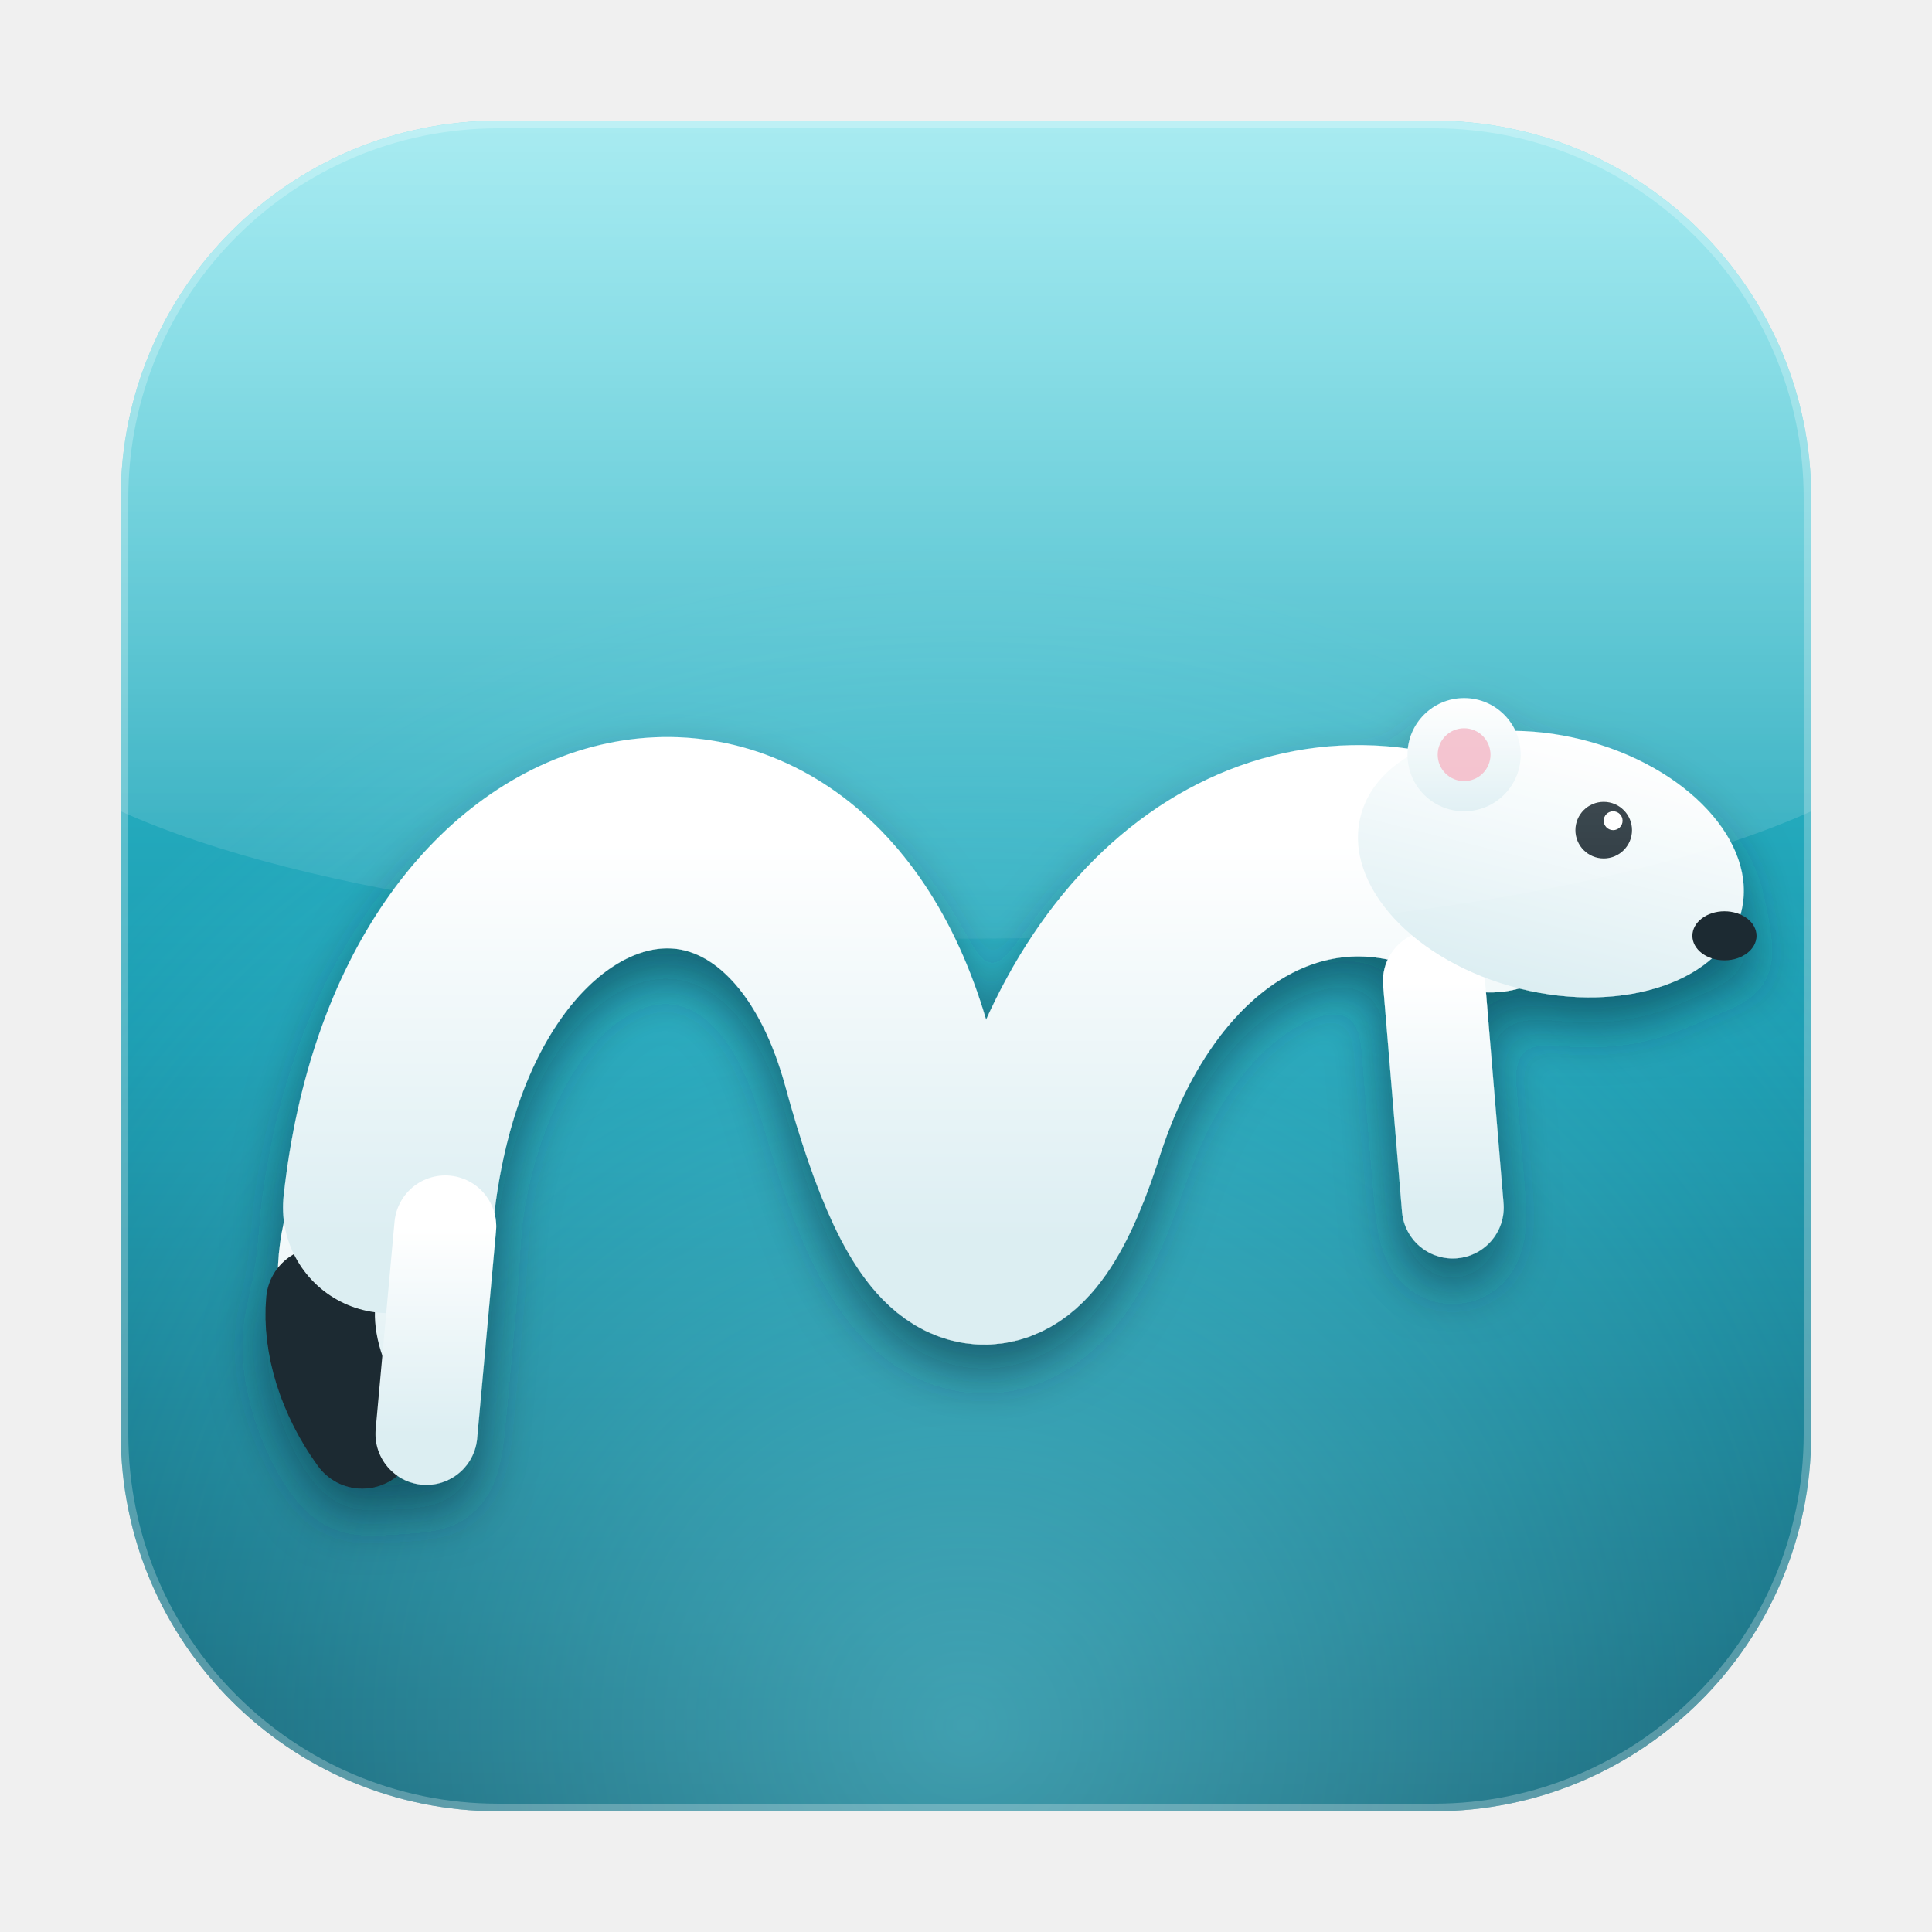
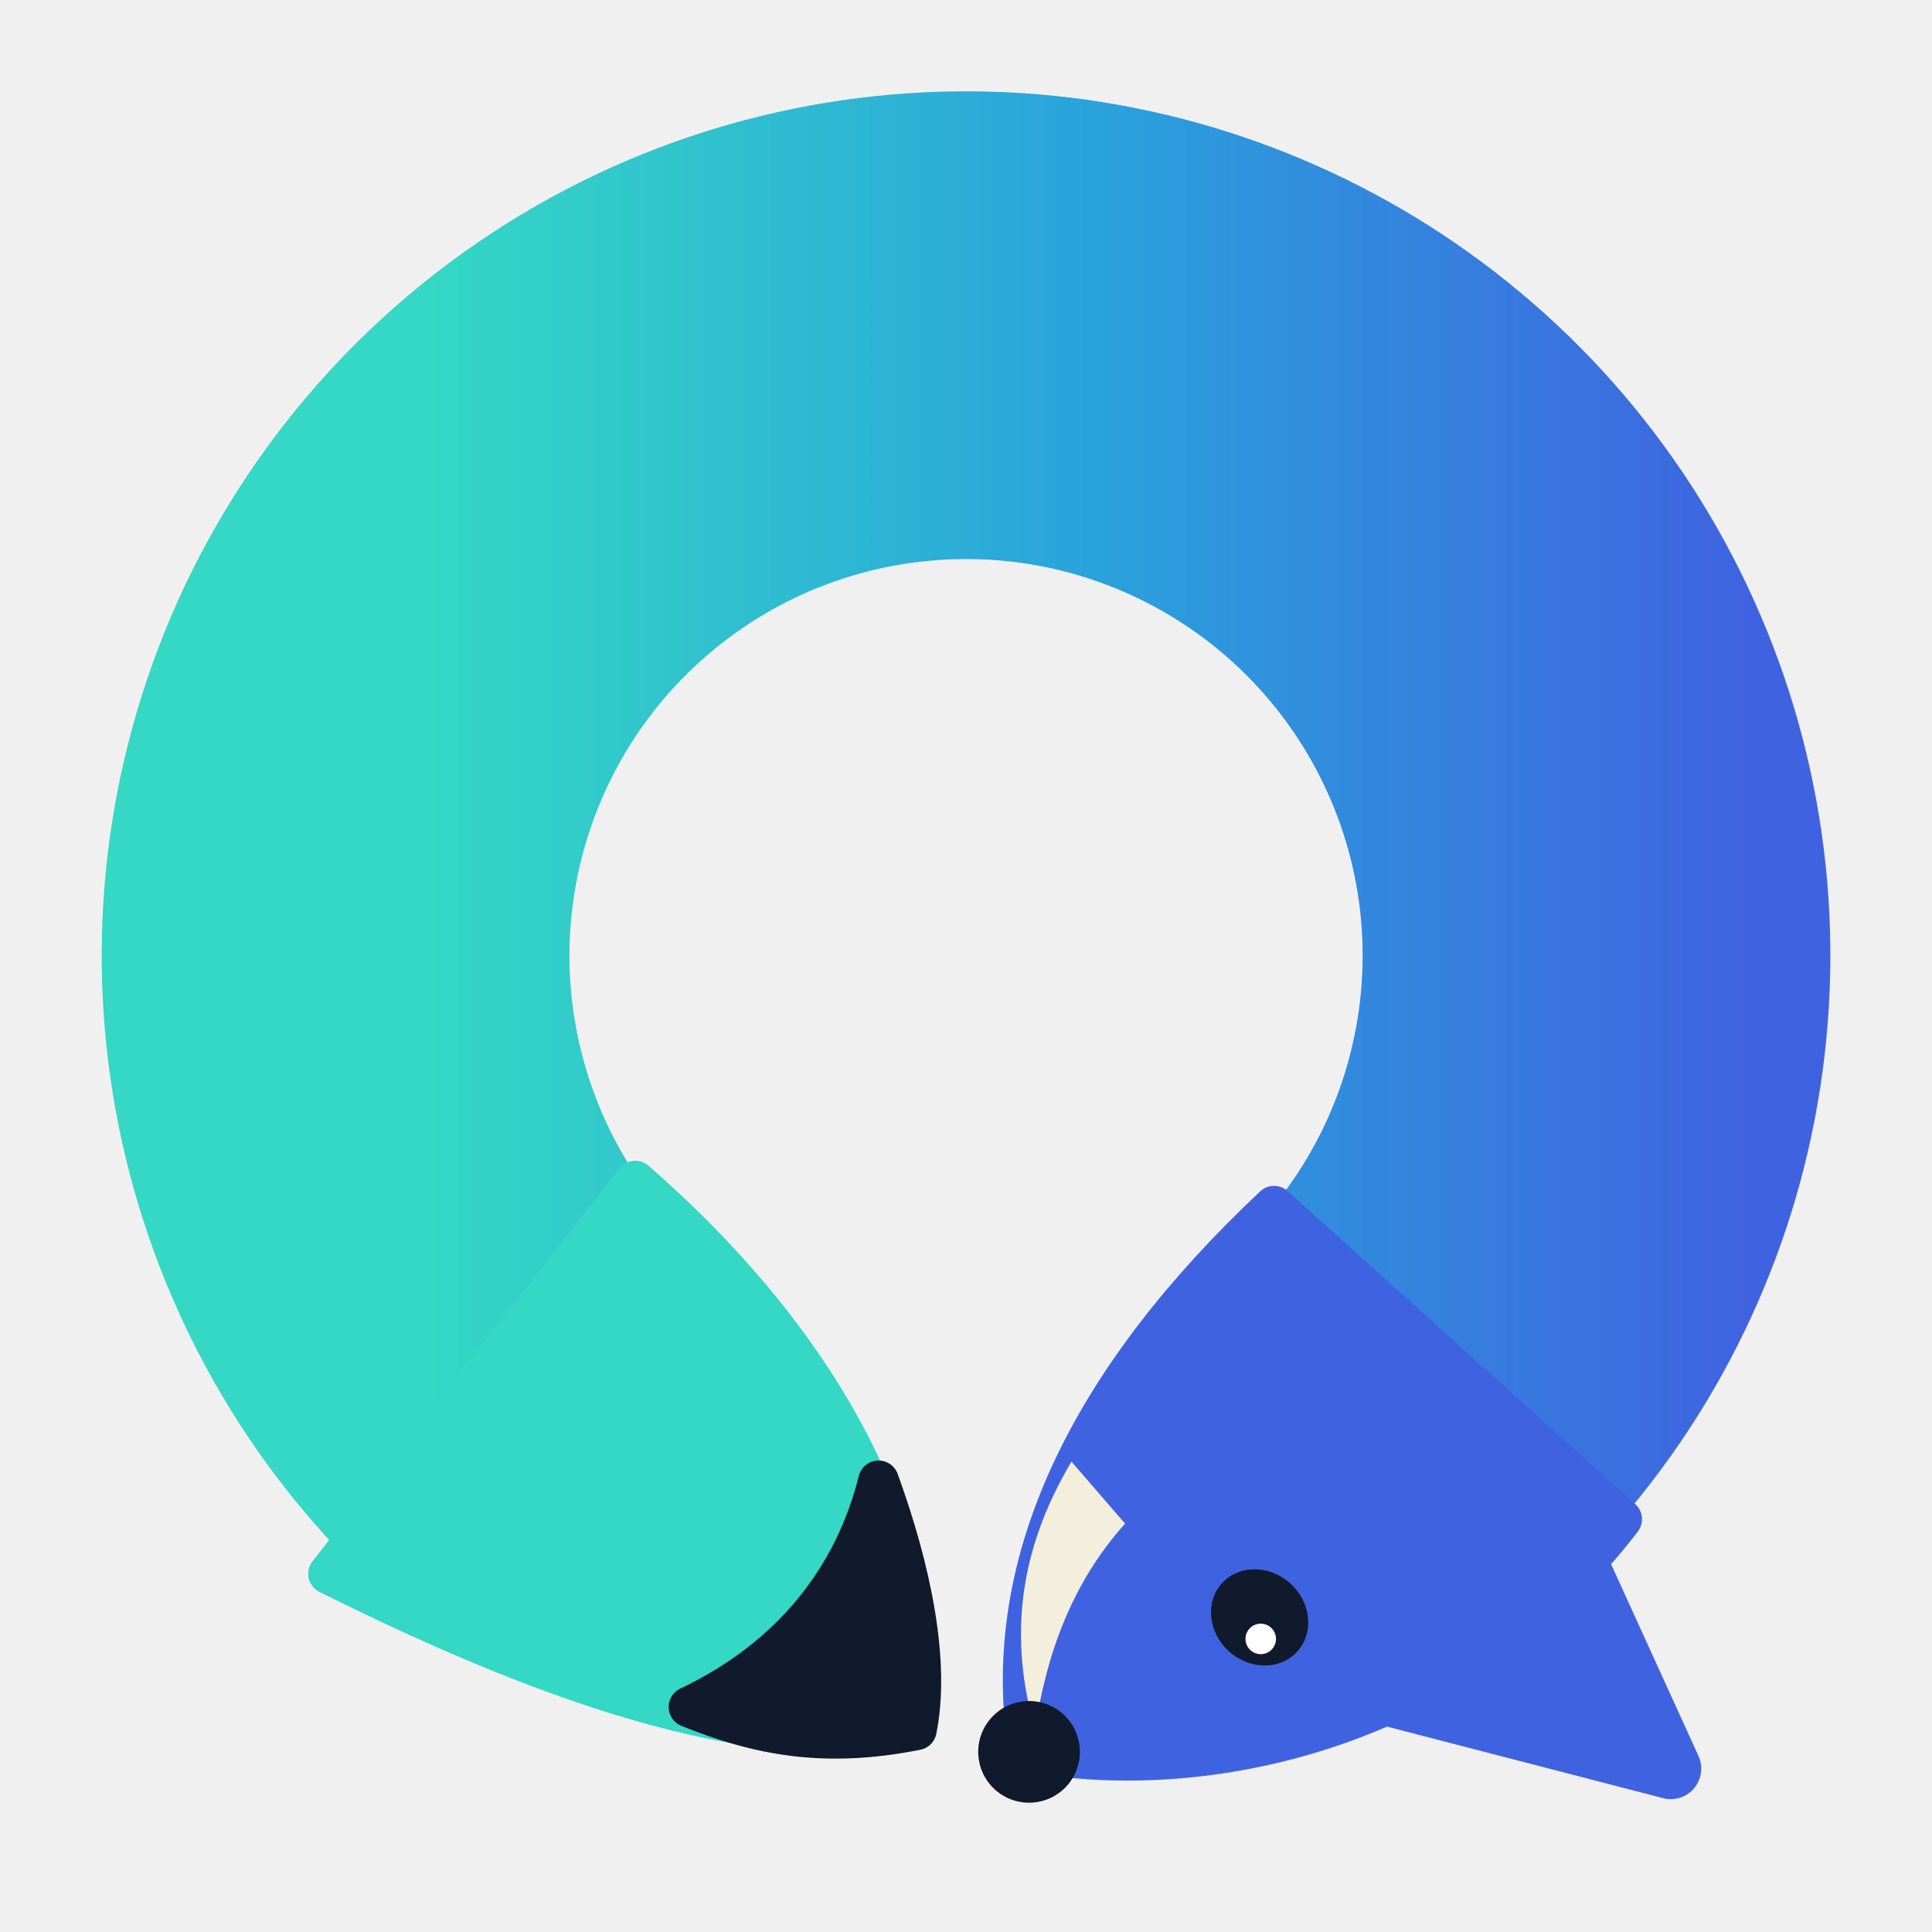
- <svg xmlns="http://www.w3.org/2000/svg" viewBox="0 0 1024 1024" width="1024" height="1024">
+ <svg xmlns="http://www.w3.org/2000/svg" viewBox="66 62 380 380">
  <defs>
-     <linearGradient id="bg" x1="0" y1="0" x2="0" y2="1">
-       <stop offset="0" stop-color="#3FD3E0" />
-       <stop offset="0.55" stop-color="#1A9BB0" />
-       <stop offset="1" stop-color="#0B5468" />
+     <linearGradient id="fur" gradientUnits="userSpaceOnUse" x1="150" y1="0" x2="410" y2="0">
+       <stop offset="0" stop-color="#34d8c4" />
+       <stop offset=".5" stop-color="#2aa3dc" />
+       <stop offset="1" stop-color="#3f63e0" />
    </linearGradient>
-     <radialGradient id="glow" cx="0.5" cy="0.95" r="0.7">
-       <stop offset="0" stop-color="#7FF3FF" stop-opacity="0.45" />
-       <stop offset="1" stop-color="#7FF3FF" stop-opacity="0" />
-     </radialGradient>
-     <linearGradient id="gloss" x1="0" y1="0" x2="0" y2="1">
-       <stop offset="0" stop-color="#fff" stop-opacity="0.55" />
-       <stop offset="1" stop-color="#fff" stop-opacity="0.06" />
-     </linearGradient>
-     <linearGradient id="fur" x1="0" y1="0" x2="0" y2="1">
-       <stop offset="0" stop-color="#ffffff" />
-       <stop offset="1" stop-color="#dcEEF2" />
-     </linearGradient>
-     <filter id="drop" x="-20%" y="-20%" width="140%" height="140%">
-       <feDropShadow dx="0" dy="14" stdDeviation="14" flood-color="#032a35" flood-opacity="0.55" />
-     </filter>
-     <clipPath id="tile">
-       <rect x="64" y="64" width="896" height="896" rx="200" />
-     </clipPath>
  </defs>
-   <rect x="64" y="64" width="896" height="896" rx="200" fill="url(#bg)" />
-   <rect x="64" y="64" width="896" height="896" rx="200" fill="url(#glow)" />
-   <g filter="url(#drop)" clip-path="url(#tile)">
-     <path d="M196 742 C 170 700, 168 650, 200 612" fill="none" stroke="url(#fur)" stroke-width="58" stroke-linecap="round" />
-     <path d="M192 760 C 176 738, 168 712, 170 690" fill="none" stroke="#1d2a30" stroke-width="58" stroke-linecap="round" />
-     <path d="M206 640 C 230 420, 420 380, 470 560 C 500 670, 530 690, 560 600 C 600 470, 700 420, 790 470" fill="none" stroke="url(#fur)" stroke-width="112" stroke-linecap="round" stroke-linejoin="round" />
-     <path d="M236 650 L 226 760" stroke="url(#fur)" stroke-width="54" stroke-linecap="round" />
-     <path d="M760 520 L 770 640" stroke="url(#fur)" stroke-width="54" stroke-linecap="round" />
-     <ellipse cx="822" cy="458" rx="104" ry="68" transform="rotate(14 822 458)" fill="url(#fur)" />
-     <circle cx="776" cy="400" r="30" fill="url(#fur)" />
-     <circle cx="776" cy="400" r="14" fill="#f2b8c6" />
-     <ellipse cx="914" cy="496" rx="17" ry="13" fill="#1d2a30" />
-     <circle cx="850" cy="440" r="15" fill="#1d2a30" />
-     <circle cx="855" cy="435" r="5" fill="#fff" />
+   <path d="M 179.7 347.7 A 124 124 0 1 1 348.1 333.0" fill="none" stroke="url(#fur)" stroke-width="92" />
+   <g transform="translate(179.7 347.7) rotate(38)">
+     <path d="M -24 -49 C 30 -46 66 -26 86 2 C 64 24 30 38 -24 49 Z" fill="#34d8c4" stroke="#34d8c4" stroke-width="8" stroke-linejoin="round" />
+     <path d="M 50 -32 C 66 -22 80 -10 86 2 C 74 16 62 22 48 26 C 58 6 58 -14 50 -32 Z" fill="#101a2c" stroke="#101a2c" stroke-width="8" stroke-linejoin="round" />
  </g>
-   <path d="M64 264 A200 200 0 0 1 264 64 H760 A200 200 0 0 1 960 264 V430 C 760 520, 264 520, 64 430 Z" fill="url(#gloss)" />
-   <rect x="66" y="66" width="892" height="892" rx="198" fill="none" stroke="#ffffff" stroke-opacity="0.25" stroke-width="4" />
+   <g transform="translate(348.1 333.0) rotate(492)">
+     <path d="M 6 -40 L 26 -86 L 52 -36 Z" fill="#3f63e0" stroke="#3f63e0" stroke-width="12" stroke-linejoin="round" />
+     <path d="M -4 -46 C 46 -50 88 -22 108 10 C 84 40 44 50 -4 46 Z" fill="#3f63e0" stroke="#3f63e0" stroke-width="8" stroke-linejoin="round" />
+     <path d="M 62 26 C 78 26 92 20 104 12 C 94 28 80 38 60 42 Z" fill="#f4eedc" />
+     <ellipse cx="58" cy="-6" rx="9" ry="10" fill="#101a2c" />
+     <circle cx="61" cy="-9" r="3" fill="#fff" />
+     <circle cx="108" cy="10" r="10" fill="#101a2c" />
+   </g>
</svg>
